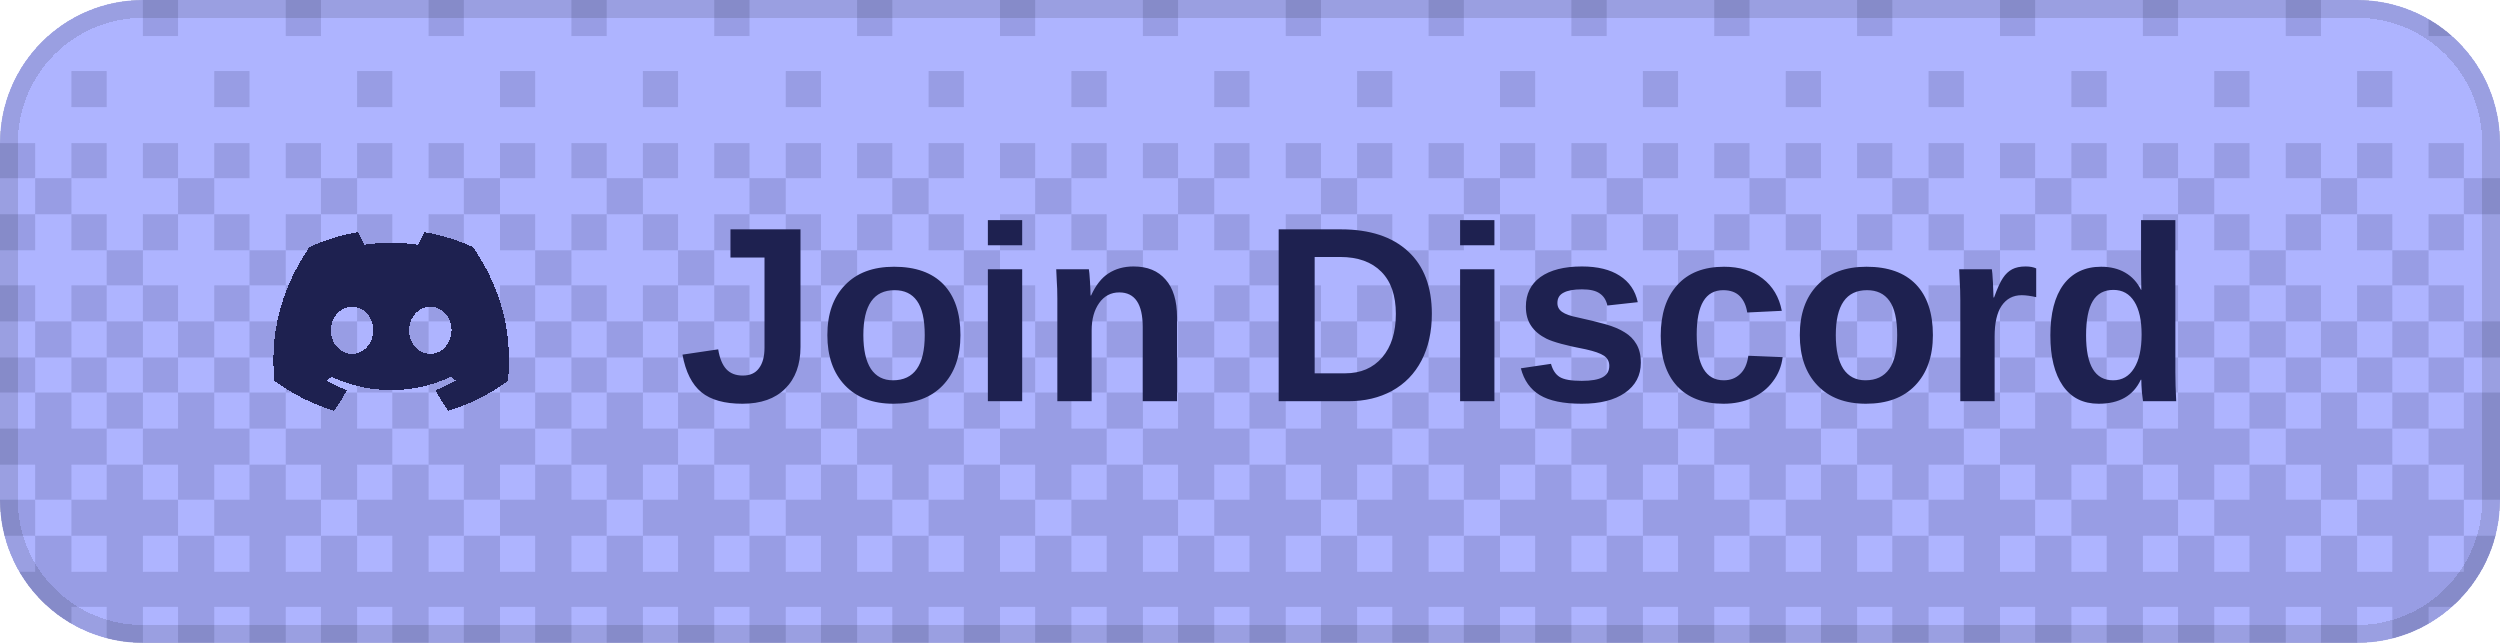
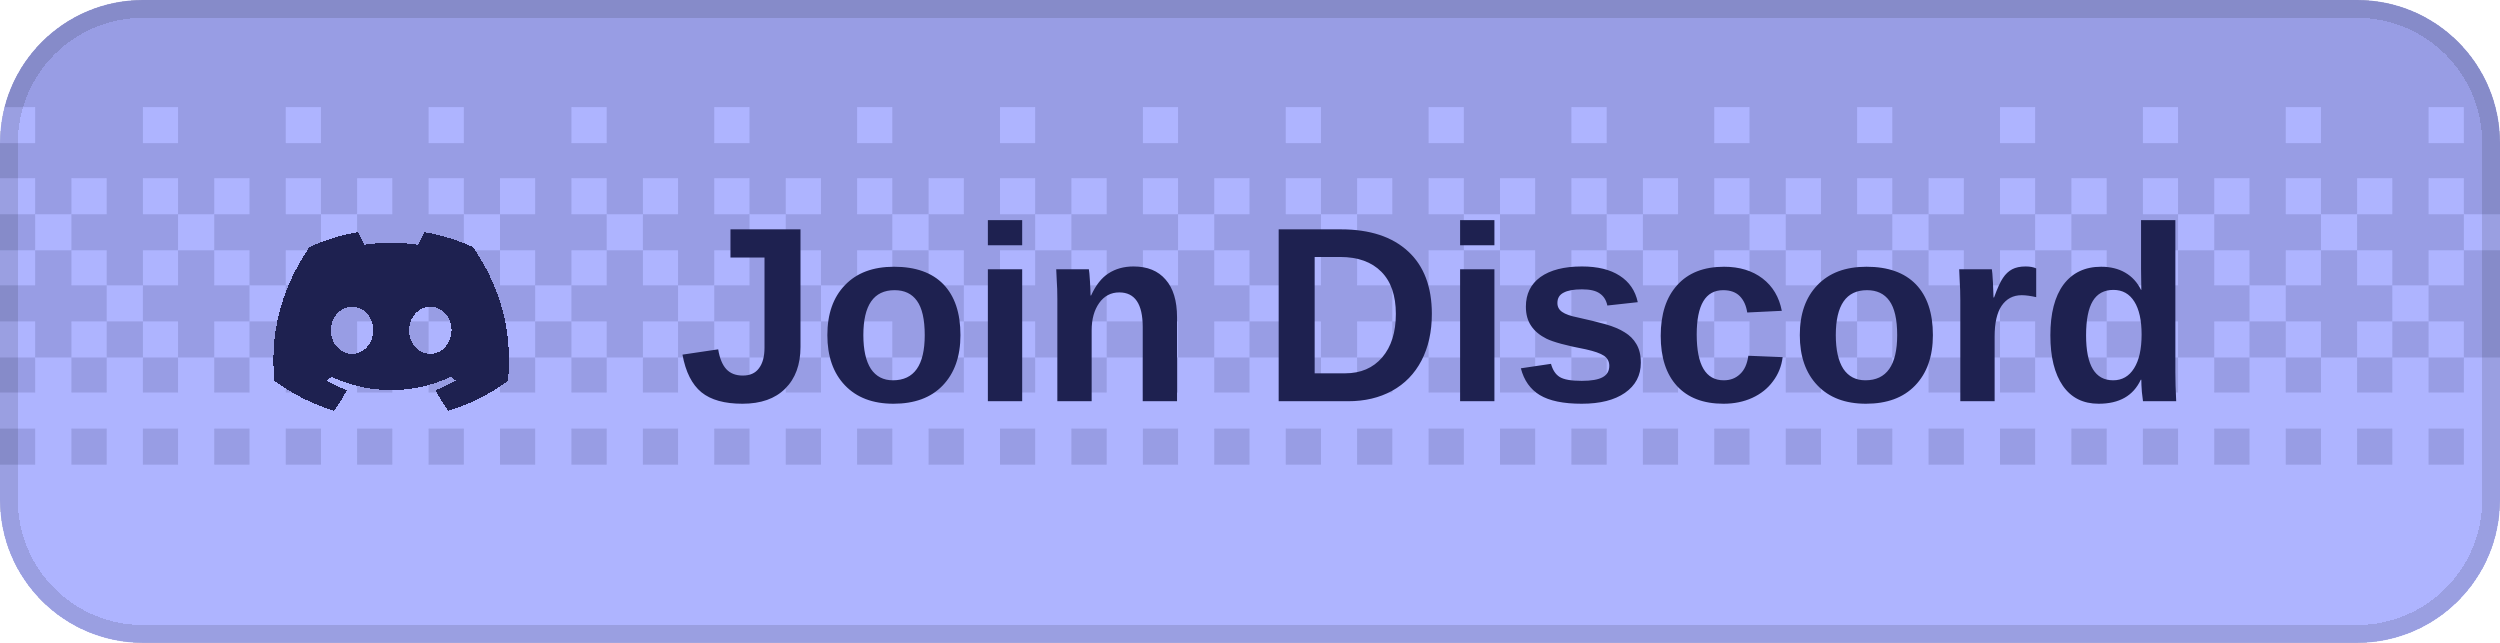
<svg xmlns="http://www.w3.org/2000/svg" width="140" height="36" viewBox="0 0 140 36" role="img" aria-label="Join Discord" shape-rendering="crispEdges">
  <defs>
    <clipPath id="button-clip">
      <rect width="140" height="36" rx="8" />
    </clipPath>
    <pattern id="dither" width="8" height="36" patternUnits="userSpaceOnUse">
      <svg width="8" height="36" viewBox="0 0 8 36" preserveAspectRatio="none" shape-rendering="crispEdges">
        <g fill="#1e2150">
          <rect x="0" y="0" width="2" height="2" fill-opacity="1.000" />
-           <rect x="2" y="0" width="2" height="2" fill-opacity="0.000" />
-           <rect x="4" y="0" width="2" height="2" fill-opacity="0.000" />
-           <rect x="6" y="0" width="2" height="2" fill-opacity="0.000" />
-           <rect x="0" y="2" width="2" height="2" fill-opacity="0.000" />
-           <rect x="2" y="2" width="2" height="2" fill-opacity="0.000" />
-           <rect x="4" y="2" width="2" height="2" fill-opacity="0.000" />
-           <rect x="6" y="2" width="2" height="2" fill-opacity="0.000" />
-           <rect x="0" y="4" width="2" height="2" fill-opacity="0.000" />
-           <rect x="2" y="4" width="2" height="2" fill-opacity="0.000" />
+           <rect x="2" y="0" width="2" height="2" fill-opacity="1.000" />
+           <rect x="4" y="0" width="2" height="2" fill-opacity="1.000" />
+           <rect x="6" y="0" width="2" height="2" fill-opacity="1.000" />
+           <rect x="0" y="2" width="2" height="2" fill-opacity="1.000" />
+           <rect x="2" y="2" width="2" height="2" fill-opacity="1.000" />
+           <rect x="4" y="2" width="2" height="2" fill-opacity="1.000" />
+           <rect x="6" y="2" width="2" height="2" fill-opacity="1.000" />
+           <rect x="0" y="4" width="2" height="2" fill-opacity="1.000" />
+           <rect x="2" y="4" width="2" height="2" fill-opacity="1.000" />
          <rect x="4" y="4" width="2" height="2" fill-opacity="1.000" />
-           <rect x="6" y="4" width="2" height="2" fill-opacity="0.000" />
+           <rect x="6" y="4" width="2" height="2" fill-opacity="1.000" />
          <rect x="0" y="6" width="2" height="2" fill-opacity="0.000" />
-           <rect x="2" y="6" width="2" height="2" fill-opacity="0.000" />
-           <rect x="4" y="6" width="2" height="2" fill-opacity="0.000" />
-           <rect x="6" y="6" width="2" height="2" fill-opacity="0.000" />
+           <rect x="2" y="6" width="2" height="2" fill-opacity="1.000" />
+           <rect x="4" y="6" width="2" height="2" fill-opacity="1.000" />
+           <rect x="6" y="6" width="2" height="2" fill-opacity="1.000" />
          <rect x="0" y="8" width="2" height="2" fill-opacity="1.000" />
-           <rect x="2" y="8" width="2" height="2" fill-opacity="0.000" />
+           <rect x="2" y="8" width="2" height="2" fill-opacity="1.000" />
          <rect x="4" y="8" width="2" height="2" fill-opacity="1.000" />
-           <rect x="6" y="8" width="2" height="2" fill-opacity="0.000" />
+           <rect x="6" y="8" width="2" height="2" fill-opacity="1.000" />
          <rect x="0" y="10" width="2" height="2" fill-opacity="0.000" />
          <rect x="2" y="10" width="2" height="2" fill-opacity="1.000" />
          <rect x="4" y="10" width="2" height="2" fill-opacity="0.000" />
-           <rect x="6" y="10" width="2" height="2" fill-opacity="0.000" />
+           <rect x="6" y="10" width="2" height="2" fill-opacity="1.000" />
          <rect x="0" y="12" width="2" height="2" fill-opacity="1.000" />
          <rect x="2" y="12" width="2" height="2" fill-opacity="0.000" />
          <rect x="4" y="12" width="2" height="2" fill-opacity="1.000" />
-           <rect x="6" y="12" width="2" height="2" fill-opacity="0.000" />
+           <rect x="6" y="12" width="2" height="2" fill-opacity="1.000" />
          <rect x="0" y="14" width="2" height="2" fill-opacity="0.000" />
-           <rect x="2" y="14" width="2" height="2" fill-opacity="0.000" />
+           <rect x="2" y="14" width="2" height="2" fill-opacity="1.000" />
          <rect x="4" y="14" width="2" height="2" fill-opacity="0.000" />
          <rect x="6" y="14" width="2" height="2" fill-opacity="1.000" />
          <rect x="0" y="16" width="2" height="2" fill-opacity="1.000" />
-           <rect x="2" y="16" width="2" height="2" fill-opacity="0.000" />
+           <rect x="2" y="16" width="2" height="2" fill-opacity="1.000" />
          <rect x="4" y="16" width="2" height="2" fill-opacity="1.000" />
          <rect x="6" y="16" width="2" height="2" fill-opacity="0.000" />
          <rect x="0" y="18" width="2" height="2" fill-opacity="0.000" />
          <rect x="2" y="18" width="2" height="2" fill-opacity="1.000" />
          <rect x="4" y="18" width="2" height="2" fill-opacity="0.000" />
          <rect x="6" y="18" width="2" height="2" fill-opacity="1.000" />
          <rect x="0" y="20" width="2" height="2" fill-opacity="1.000" />
          <rect x="2" y="20" width="2" height="2" fill-opacity="0.000" />
          <rect x="4" y="20" width="2" height="2" fill-opacity="1.000" />
          <rect x="6" y="20" width="2" height="2" fill-opacity="0.000" />
          <rect x="0" y="22" width="2" height="2" fill-opacity="0.000" />
-           <rect x="2" y="22" width="2" height="2" fill-opacity="1.000" />
+           <rect x="2" y="22" width="2" height="2" fill-opacity="0.000" />
          <rect x="4" y="22" width="2" height="2" fill-opacity="0.000" />
-           <rect x="6" y="22" width="2" height="2" fill-opacity="1.000" />
+           <rect x="6" y="22" width="2" height="2" fill-opacity="0.000" />
          <rect x="0" y="24" width="2" height="2" fill-opacity="1.000" />
-           <rect x="2" y="24" width="2" height="2" fill-opacity="1.000" />
+           <rect x="2" y="24" width="2" height="2" fill-opacity="0.000" />
          <rect x="4" y="24" width="2" height="2" fill-opacity="1.000" />
          <rect x="6" y="24" width="2" height="2" fill-opacity="0.000" />
          <rect x="0" y="26" width="2" height="2" fill-opacity="0.000" />
-           <rect x="2" y="26" width="2" height="2" fill-opacity="1.000" />
+           <rect x="2" y="26" width="2" height="2" fill-opacity="0.000" />
          <rect x="4" y="26" width="2" height="2" fill-opacity="0.000" />
-           <rect x="6" y="26" width="2" height="2" fill-opacity="1.000" />
-           <rect x="0" y="28" width="2" height="2" fill-opacity="1.000" />
+           <rect x="6" y="26" width="2" height="2" fill-opacity="0.000" />
+           <rect x="0" y="28" width="2" height="2" fill-opacity="0.000" />
          <rect x="2" y="28" width="2" height="2" fill-opacity="0.000" />
-           <rect x="4" y="28" width="2" height="2" fill-opacity="1.000" />
-           <rect x="6" y="28" width="2" height="2" fill-opacity="1.000" />
+           <rect x="4" y="28" width="2" height="2" fill-opacity="0.000" />
+           <rect x="6" y="28" width="2" height="2" fill-opacity="0.000" />
          <rect x="0" y="30" width="2" height="2" fill-opacity="0.000" />
-           <rect x="2" y="30" width="2" height="2" fill-opacity="1.000" />
+           <rect x="2" y="30" width="2" height="2" fill-opacity="0.000" />
          <rect x="4" y="30" width="2" height="2" fill-opacity="0.000" />
-           <rect x="6" y="30" width="2" height="2" fill-opacity="1.000" />
-           <rect x="0" y="32" width="2" height="2" fill-opacity="1.000" />
-           <rect x="2" y="32" width="2" height="2" fill-opacity="1.000" />
-           <rect x="4" y="32" width="2" height="2" fill-opacity="1.000" />
-           <rect x="6" y="32" width="2" height="2" fill-opacity="1.000" />
+           <rect x="6" y="30" width="2" height="2" fill-opacity="0.000" />
+           <rect x="0" y="32" width="2" height="2" fill-opacity="0.000" />
+           <rect x="2" y="32" width="2" height="2" fill-opacity="0.000" />
+           <rect x="4" y="32" width="2" height="2" fill-opacity="0.000" />
+           <rect x="6" y="32" width="2" height="2" fill-opacity="0.000" />
          <rect x="0" y="34" width="2" height="2" fill-opacity="0.000" />
-           <rect x="2" y="34" width="2" height="2" fill-opacity="1.000" />
+           <rect x="2" y="34" width="2" height="2" fill-opacity="0.000" />
          <rect x="4" y="34" width="2" height="2" fill-opacity="0.000" />
-           <rect x="6" y="34" width="2" height="2" fill-opacity="1.000" />
+           <rect x="6" y="34" width="2" height="2" fill-opacity="0.000" />
        </g>
      </svg>
    </pattern>
  </defs>
  <g clip-path="url(#button-clip)">
    <rect width="140" height="36" fill="#aeb4ff" />
    <rect width="140" height="36" fill="url(#dither)" opacity="0.16" />
  </g>
  <rect x="0.5" y="0.5" width="139" height="35" rx="7.5" fill="none" stroke="#000" stroke-opacity="0.12" />
  <g transform="translate(13.75 10) scale(0.5)">
    <path d="M25.476 7.675C23.741 6.881 21.911 6.318 20.03 6C19.774 6.46 19.542 6.934 19.335 7.418C18.335 7.267 17.325 7.191 16.313 7.191C15.303 7.191 14.289 7.268 13.291 7.416C13.087 6.935 12.851 6.458 12.594 6C10.713 6.321 8.883 6.885 7.147 7.678C3.701 12.776 2.767 17.747 3.234 22.648C5.252 24.138 7.511 25.272 9.912 25.999C10.45 25.272 10.933 24.498 11.342 23.693C10.561 23.402 9.807 23.042 9.089 22.618C9.278 22.481 9.463 22.34 9.641 22.203C11.728 23.183 14.009 23.694 16.316 23.694C18.624 23.694 20.904 23.183 22.991 22.203C23.172 22.35 23.357 22.491 23.544 22.618C22.824 23.043 22.069 23.404 21.286 23.696C21.697 24.503 22.176 25.274 22.717 26C25.12 25.275 27.38 24.141 29.399 22.649L29.398 22.649C29.946 16.967 28.462 12.041 25.476 7.675ZM11.933 19.634C10.631 19.634 9.556 18.453 9.556 17C9.556 15.547 10.594 14.356 11.928 14.356C13.263 14.356 14.33 15.547 14.307 17C14.284 18.453 13.259 19.634 11.933 19.634ZM20.7 19.634C19.396 19.634 18.325 18.453 18.325 17C18.325 15.547 19.363 14.356 20.7 14.356C22.036 14.356 23.095 15.547 23.072 17C23.049 18.453 22.026 19.634 20.7 19.634Z" fill="#1e2150" />
  </g>
  <text x="38" y="18.5" textLength="86" lengthAdjust="spacingAndGlyphs" fill="#1e2150" font-family="Geist,Arial,sans-serif" font-size="14" font-weight="700" dominant-baseline="middle">Join Discord</text>
</svg>
